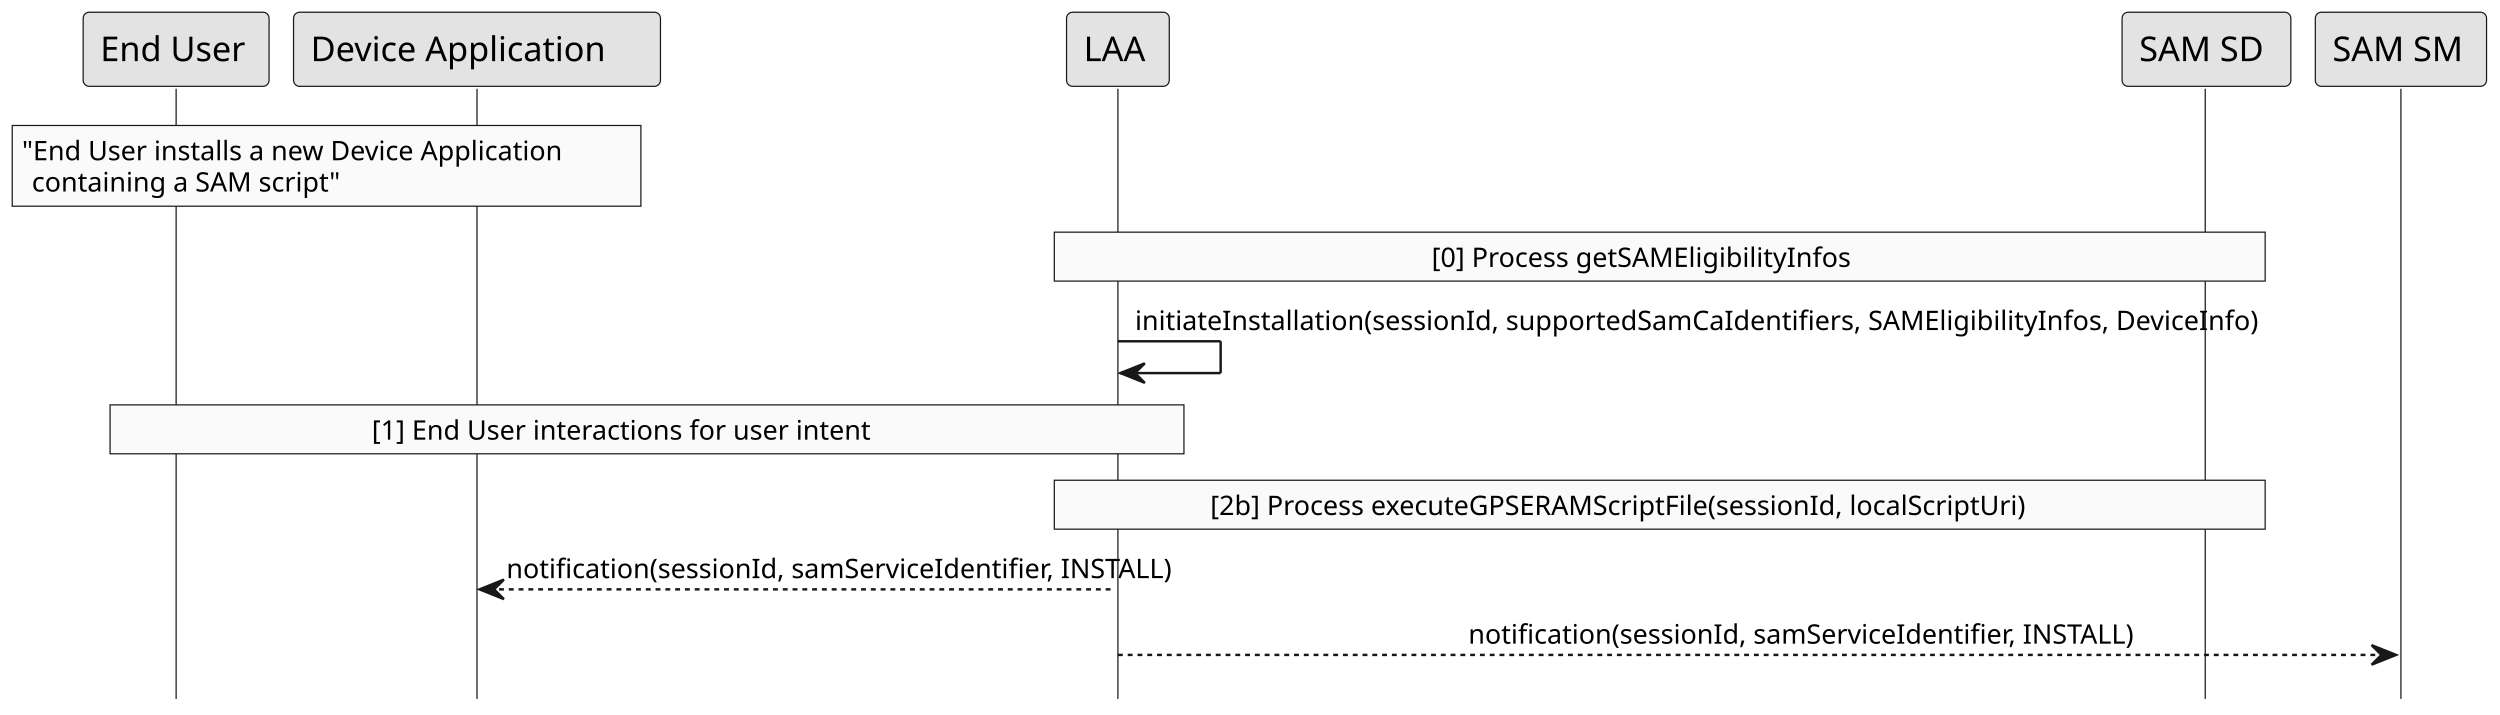
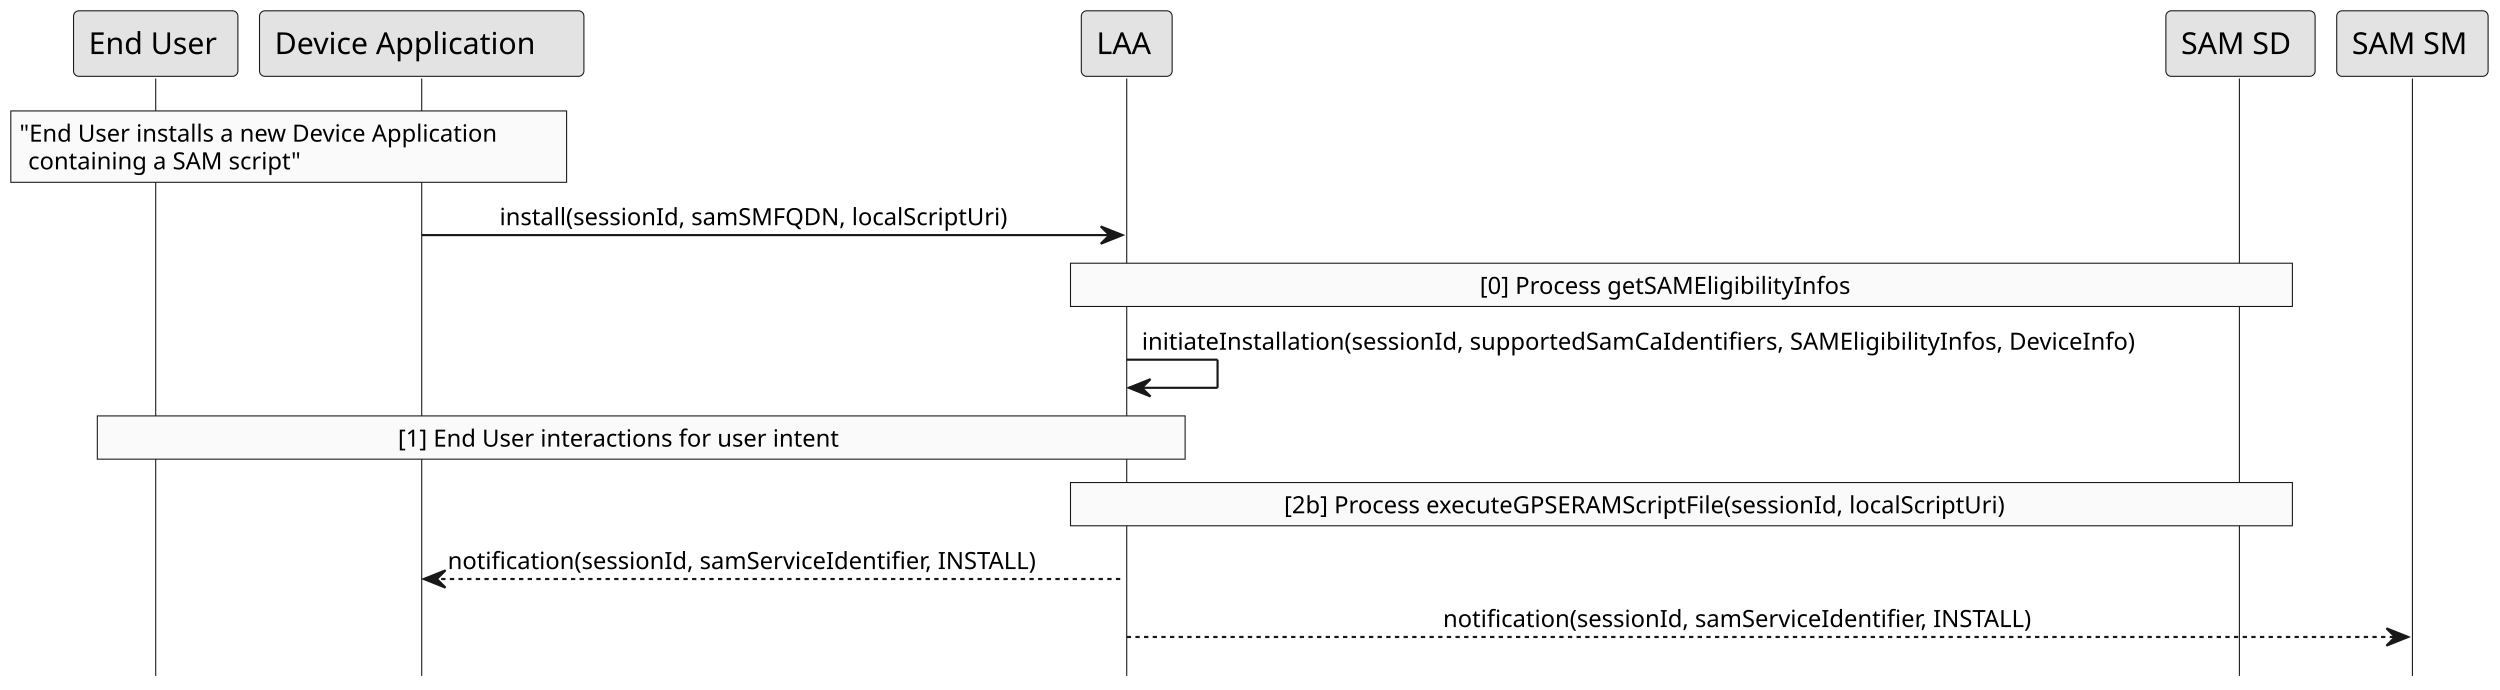
- <svg xmlns="http://www.w3.org/2000/svg" contentStyleType="text/css" height="292px" preserveAspectRatio="none" style="width:1022px;height:292px;background:#FFFFFF;" version="1.1" viewBox="0 0 1022 292" width="1022px" zoomAndPan="magnify">
+ <svg xmlns="http://www.w3.org/2000/svg" contentStyleType="text/css" height="319px" preserveAspectRatio="none" style="width:1156px;height:319px;background:#FFFFFF;" version="1.1" viewBox="0 0 1156 319" width="1156px" zoomAndPan="magnify">
  <defs />
  <g>
-     <line style="stroke:#181818;stroke-width:0.5;" x1="72" x2="72" y1="36.297" y2="285.734" />
-     <line style="stroke:#181818;stroke-width:0.5;" x1="195" x2="195" y1="36.297" y2="285.734" />
-     <line style="stroke:#181818;stroke-width:0.5;" x1="457" x2="457" y1="36.297" y2="285.734" />
-     <line style="stroke:#181818;stroke-width:0.5;" x1="901.5" x2="901.5" y1="36.297" y2="285.734" />
-     <line style="stroke:#181818;stroke-width:0.5;" x1="981.5" x2="981.5" y1="36.297" y2="285.734" />
+     <line style="stroke:#181818;stroke-width:0.5;" x1="72" x2="72" y1="36.297" y2="312.539" />
+     <line style="stroke:#181818;stroke-width:0.5;" x1="195" x2="195" y1="36.297" y2="312.539" />
+     <line style="stroke:#181818;stroke-width:0.5;" x1="521" x2="521" y1="36.297" y2="312.539" />
+     <line style="stroke:#181818;stroke-width:0.5;" x1="1035.5" x2="1035.5" y1="36.297" y2="312.539" />
+     <line style="stroke:#181818;stroke-width:0.5;" x1="1115.5" x2="1115.5" y1="36.297" y2="312.539" />
    <rect fill="#E3E3E3" height="30.297" rx="2.5" ry="2.5" style="stroke:#181818;stroke-width:0.5;" width="76" x="34" y="5" />
    <text fill="#000000" font-family="sans-serif" font-size="14" lengthAdjust="spacing" textLength="62" x="41" y="24.995">End User</text>
    <rect fill="#E3E3E3" height="30.297" rx="2.5" ry="2.5" style="stroke:#181818;stroke-width:0.5;" width="150" x="120" y="5" />
    <text fill="#000000" font-family="sans-serif" font-size="14" lengthAdjust="spacing" textLength="136" x="127" y="24.995">Device Application</text>
-     <rect fill="#E3E3E3" height="30.297" rx="2.5" ry="2.5" style="stroke:#181818;stroke-width:0.5;" width="42" x="436" y="5" />
-     <text fill="#000000" font-family="sans-serif" font-size="14" lengthAdjust="spacing" textLength="28" x="443" y="24.995">LAA</text>
-     <rect fill="#E3E3E3" height="30.297" rx="2.5" ry="2.5" style="stroke:#181818;stroke-width:0.5;" width="69" x="867.5" y="5" />
-     <text fill="#000000" font-family="sans-serif" font-size="14" lengthAdjust="spacing" textLength="55" x="874.5" y="24.995">SAM SD</text>
-     <rect fill="#E3E3E3" height="30.297" rx="2.5" ry="2.5" style="stroke:#181818;stroke-width:0.5;" width="70" x="946.5" y="5" />
-     <text fill="#000000" font-family="sans-serif" font-size="14" lengthAdjust="spacing" textLength="56" x="953.5" y="24.995">SAM SM</text>
+     <rect fill="#E3E3E3" height="30.297" rx="2.5" ry="2.5" style="stroke:#181818;stroke-width:0.5;" width="42" x="500" y="5" />
+     <text fill="#000000" font-family="sans-serif" font-size="14" lengthAdjust="spacing" textLength="28" x="507" y="24.995">LAA</text>
+     <rect fill="#E3E3E3" height="30.297" rx="2.5" ry="2.5" style="stroke:#181818;stroke-width:0.5;" width="69" x="1001.5" y="5" />
+     <text fill="#000000" font-family="sans-serif" font-size="14" lengthAdjust="spacing" textLength="55" x="1008.5" y="24.995">SAM SD</text>
+     <rect fill="#E3E3E3" height="30.297" rx="2.5" ry="2.5" style="stroke:#181818;stroke-width:0.5;" width="70" x="1080.5" y="5" />
+     <text fill="#000000" font-family="sans-serif" font-size="14" lengthAdjust="spacing" textLength="56" x="1087.5" y="24.995">SAM SM</text>
    <rect fill="#FAFAFA" height="33" style="stroke:#181818;stroke-width:0.5;" width="257" x="5" y="51.297" />
    <text fill="#000000" font-family="sans-serif" font-size="11" lengthAdjust="spacing" textLength="249" x="9" y="65.507">"End User installs a new Device Application</text>
    <text fill="#000000" font-family="sans-serif" font-size="11" lengthAdjust="spacing" textLength="137" x="13" y="78.312">containing a SAM script"</text>
-     <rect fill="#FAFAFA" height="20" style="stroke:#181818;stroke-width:0.5;" width="495" x="431" y="94.906" />
-     <text fill="#000000" font-family="sans-serif" font-size="11" lengthAdjust="spacing" textLength="187" x="585.25" y="109.117">[0] Process getSAMEligibilityInfos</text>
-     <line style="stroke:#181818;stroke-width:1.0;" x1="457" x2="499" y1="139.516" y2="139.516" />
-     <line style="stroke:#181818;stroke-width:1.0;" x1="499" x2="499" y1="139.516" y2="152.516" />
-     <line style="stroke:#181818;stroke-width:1.0;" x1="458" x2="499" y1="152.516" y2="152.516" />
-     <polygon fill="#181818" points="468,148.516,458,152.516,468,156.516,464,152.516" style="stroke:#181818;stroke-width:1.0;" />
-     <text fill="#000000" font-family="sans-serif" font-size="11" lengthAdjust="spacing" textLength="431" x="464" y="134.921">initiateInstallation(sessionId, supportedSamCaIdentifiers, SAMEligibilityInfos, DeviceInfo)</text>
-     <rect fill="#FAFAFA" height="20" style="stroke:#181818;stroke-width:0.5;" width="439" x="45" y="165.516" />
-     <text fill="#000000" font-family="sans-serif" font-size="11" lengthAdjust="spacing" textLength="225" x="152" y="179.726">[1] End User interactions for user intent</text>
-     <rect fill="#FAFAFA" height="20" style="stroke:#181818;stroke-width:0.5;" width="495" x="431" y="196.32" />
-     <text fill="#000000" font-family="sans-serif" font-size="11" lengthAdjust="spacing" textLength="368" x="494.75" y="210.531">[2b] Process executeGPSERAMScriptFile(sessionId, localScriptUri)</text>
-     <polygon fill="#181818" points="206,236.93,196,240.93,206,244.93,202,240.93" style="stroke:#181818;stroke-width:1.0;" />
-     <line style="stroke:#181818;stroke-width:1.0;stroke-dasharray:2.0,2.0;" x1="200" x2="456" y1="240.93" y2="240.93" />
-     <text fill="#000000" font-family="sans-serif" font-size="11" lengthAdjust="spacing" textLength="238" x="207" y="236.335">notification(sessionId, samServiceIdentifier, INSTALL)</text>
-     <polygon fill="#181818" points="969.5,263.734,979.5,267.734,969.5,271.734,973.5,267.734" style="stroke:#181818;stroke-width:1.0;" />
-     <line style="stroke:#181818;stroke-width:1.0;stroke-dasharray:2.0,2.0;" x1="457" x2="975.5" y1="267.734" y2="267.734" />
-     <text fill="#000000" font-family="sans-serif" font-size="11" lengthAdjust="spacing" textLength="238" x="600.25" y="263.14">notification(sessionId, samServiceIdentifier, INSTALL)</text>
+     <polygon fill="#181818" points="509,104.711,519,108.711,509,112.711,513,108.711" style="stroke:#181818;stroke-width:1.0;" />
+     <line style="stroke:#181818;stroke-width:1.0;" x1="195" x2="515" y1="108.711" y2="108.711" />
+     <text fill="#000000" font-family="sans-serif" font-size="11" lengthAdjust="spacing" textLength="254" x="231" y="104.117">install(sessionId, samSMFQDN, localScriptUri)</text>
+     <rect fill="#FAFAFA" height="20" style="stroke:#181818;stroke-width:0.5;" width="565" x="495" y="121.711" />
+     <text fill="#000000" font-family="sans-serif" font-size="11" lengthAdjust="spacing" textLength="187" x="684.25" y="135.921">[0] Process getSAMEligibilityInfos</text>
+     <line style="stroke:#181818;stroke-width:1.0;" x1="521" x2="563" y1="166.32" y2="166.32" />
+     <line style="stroke:#181818;stroke-width:1.0;" x1="563" x2="563" y1="166.32" y2="179.32" />
+     <line style="stroke:#181818;stroke-width:1.0;" x1="522" x2="563" y1="179.32" y2="179.32" />
+     <polygon fill="#181818" points="532,175.32,522,179.32,532,183.32,528,179.32" style="stroke:#181818;stroke-width:1.0;" />
+     <text fill="#000000" font-family="sans-serif" font-size="11" lengthAdjust="spacing" textLength="501" x="528" y="161.726">initiateInstallation(sessionId, supportedSamCaIdentifiers, SAMEligibilityInfos, DeviceInfo)</text>
+     <rect fill="#FAFAFA" height="20" style="stroke:#181818;stroke-width:0.5;" width="503" x="45" y="192.32" />
+     <text fill="#000000" font-family="sans-serif" font-size="11" lengthAdjust="spacing" textLength="225" x="184" y="206.531">[1] End User interactions for user intent</text>
+     <rect fill="#FAFAFA" height="20" style="stroke:#181818;stroke-width:0.5;" width="565" x="495" y="223.125" />
+     <text fill="#000000" font-family="sans-serif" font-size="11" lengthAdjust="spacing" textLength="368" x="593.75" y="237.335">[2b] Process executeGPSERAMScriptFile(sessionId, localScriptUri)</text>
+     <polygon fill="#181818" points="206,263.734,196,267.734,206,271.734,202,267.734" style="stroke:#181818;stroke-width:1.0;" />
+     <line style="stroke:#181818;stroke-width:1.0;stroke-dasharray:2.0,2.0;" x1="200" x2="520" y1="267.734" y2="267.734" />
+     <text fill="#000000" font-family="sans-serif" font-size="11" lengthAdjust="spacing" textLength="302" x="207" y="263.14">notification(sessionId, samServiceIdentifier, INSTALL)</text>
+     <polygon fill="#181818" points="1103.5,290.539,1113.5,294.539,1103.5,298.539,1107.5,294.539" style="stroke:#181818;stroke-width:1.0;" />
+     <line style="stroke:#181818;stroke-width:1.0;stroke-dasharray:2.0,2.0;" x1="521" x2="1109.5" y1="294.539" y2="294.539" />
+     <text fill="#000000" font-family="sans-serif" font-size="11" lengthAdjust="spacing" textLength="302" x="667.25" y="289.945">notification(sessionId, samServiceIdentifier, INSTALL)</text>
  </g>
</svg>
